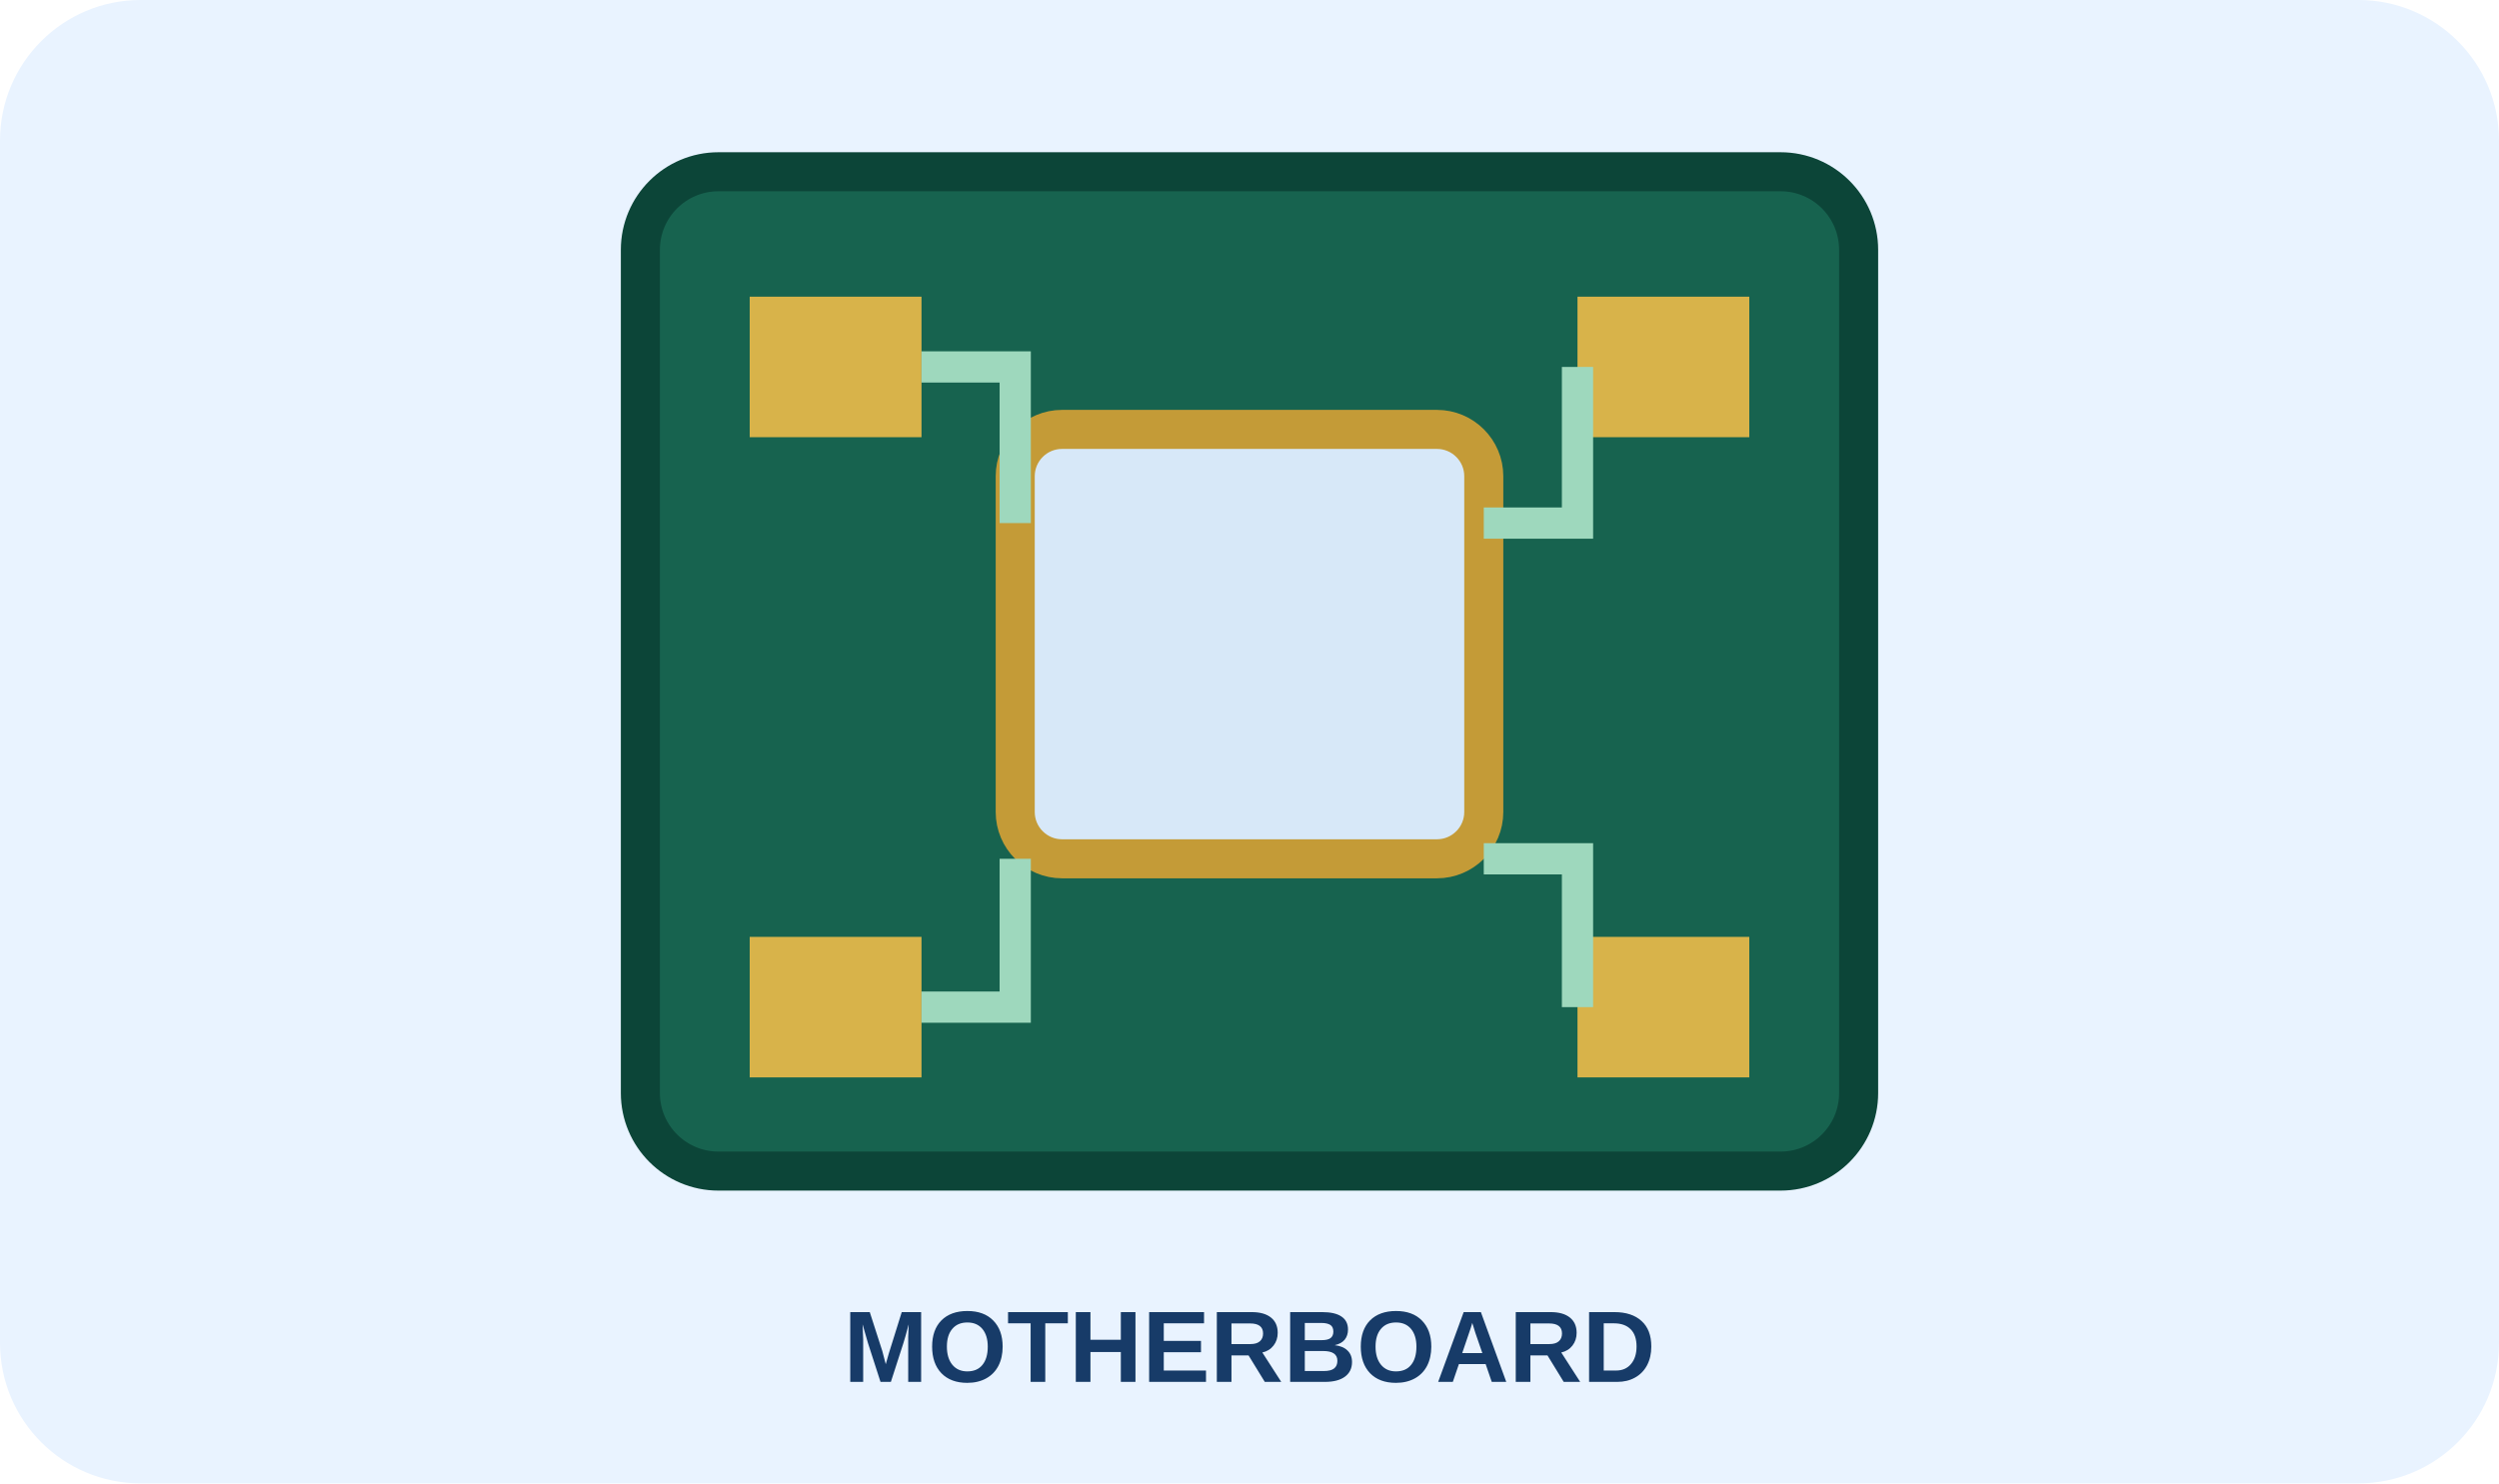
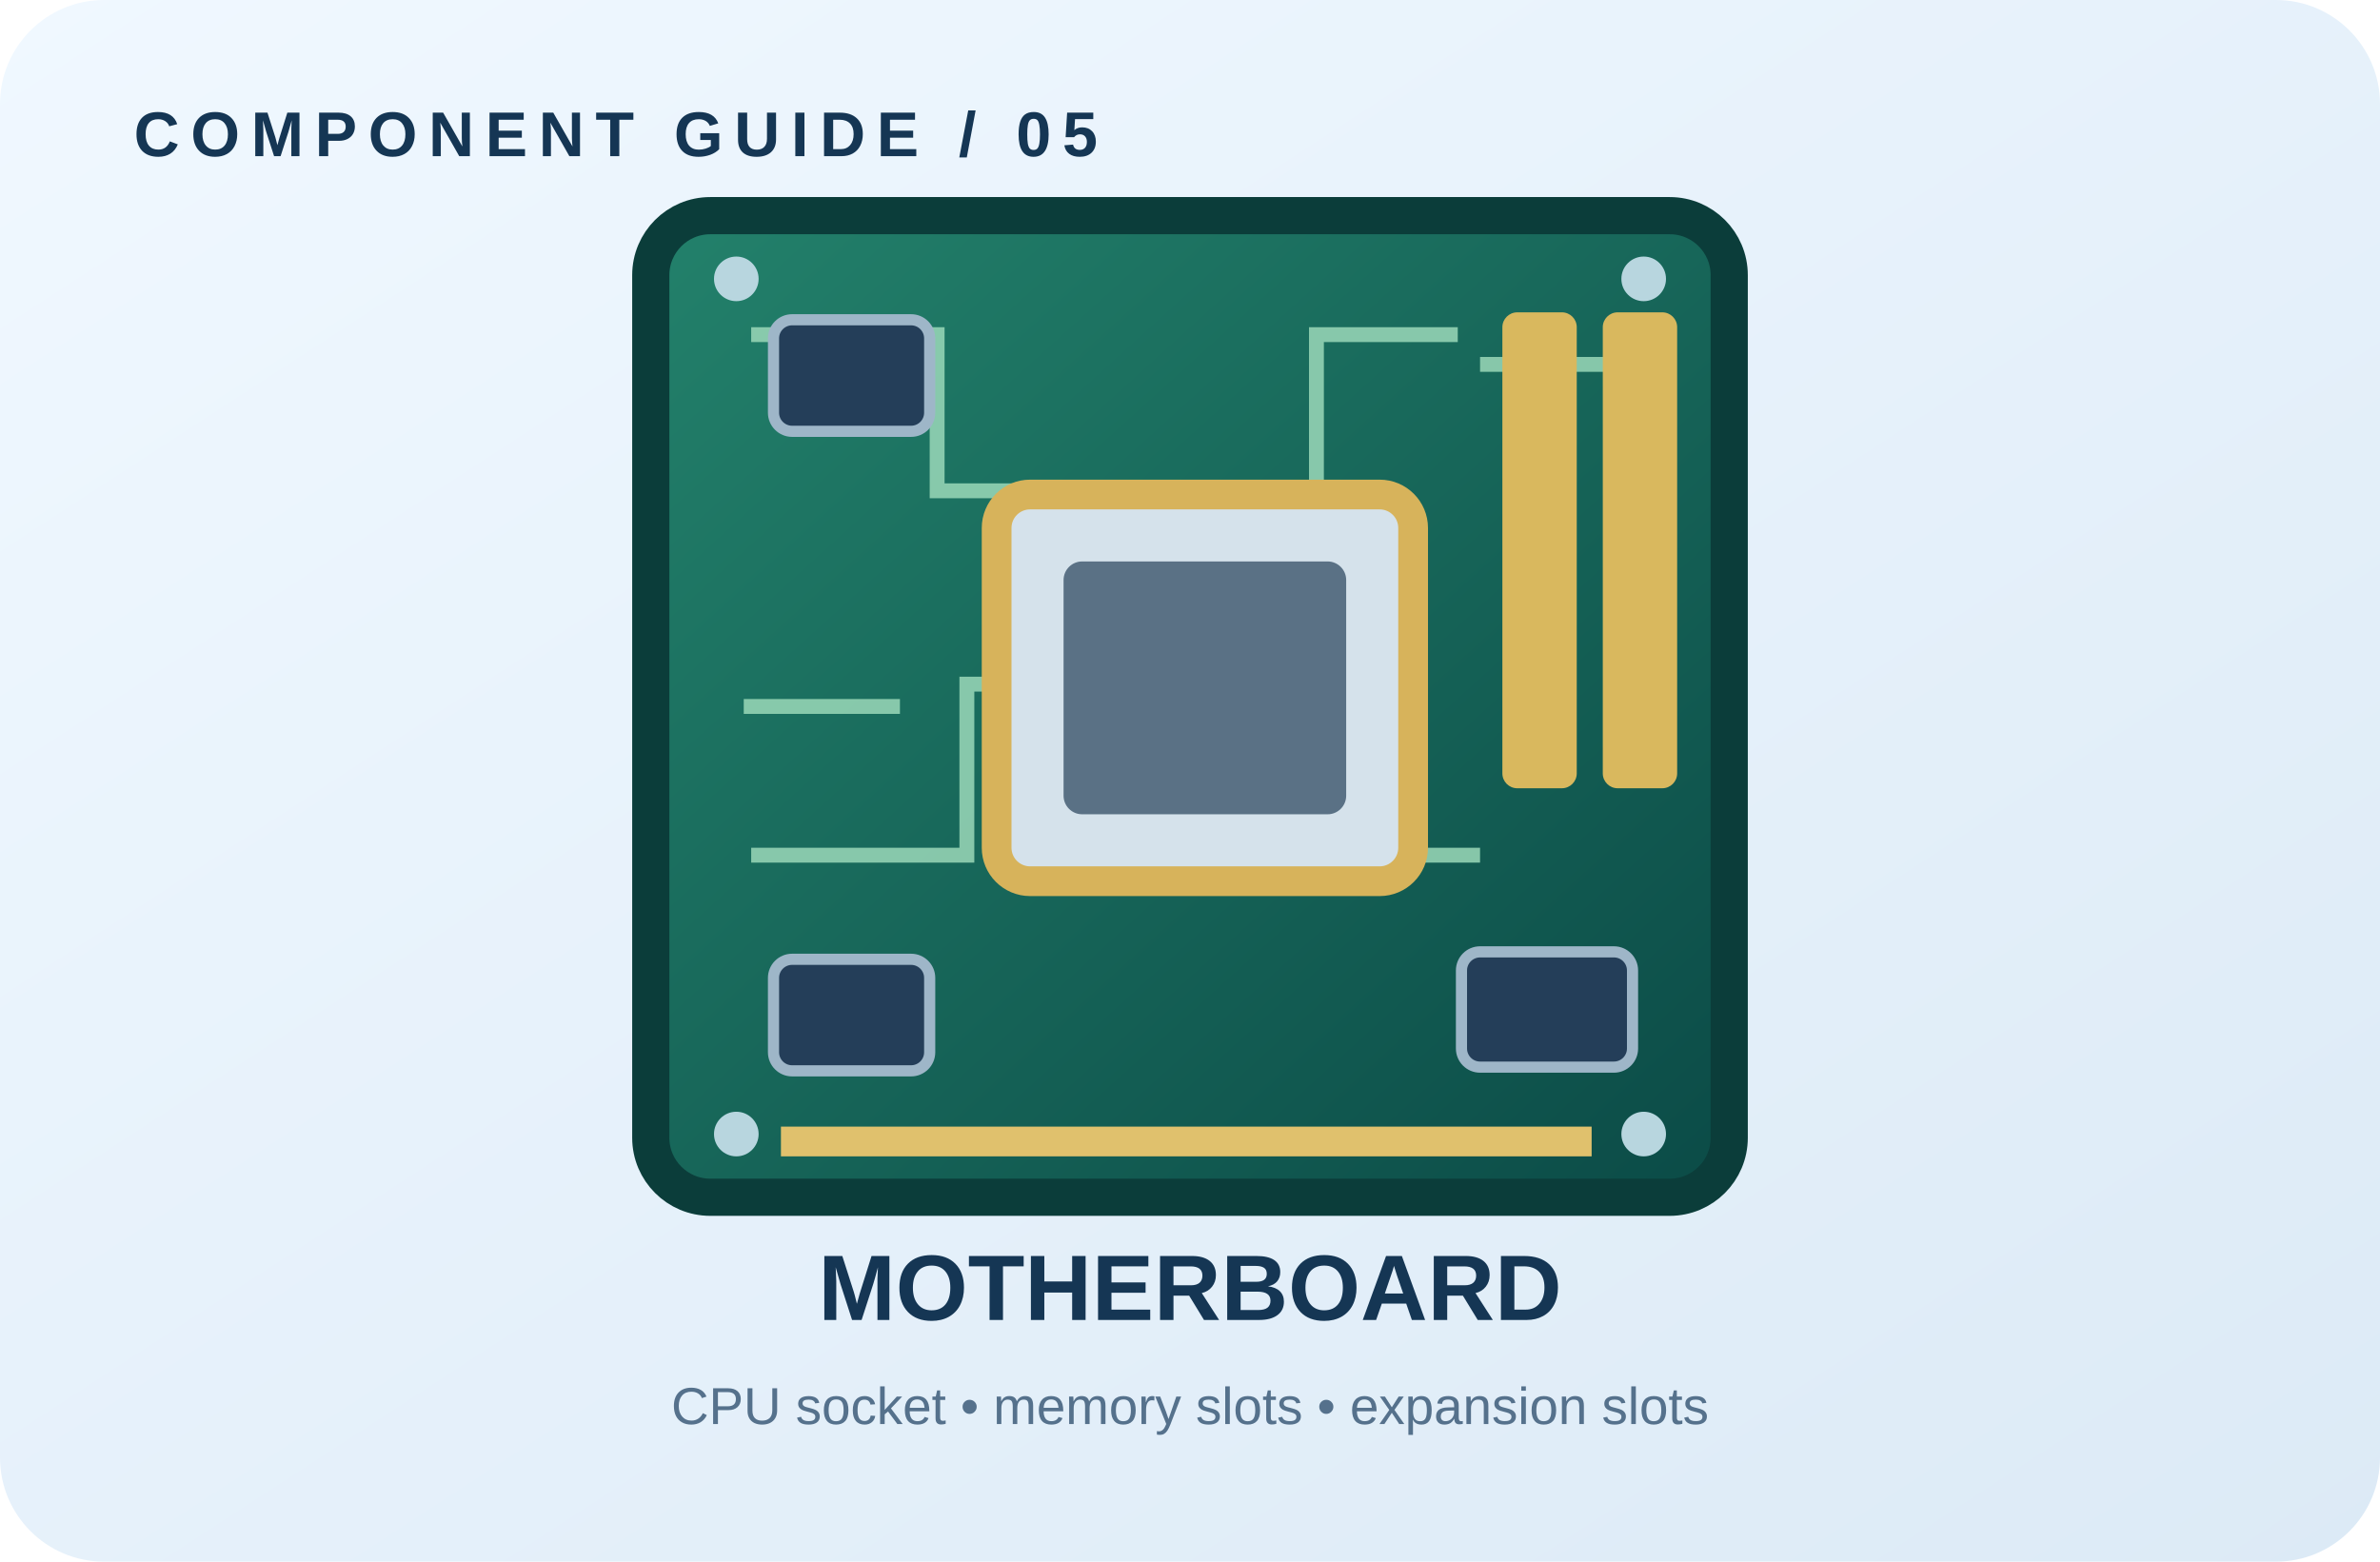
- <svg xmlns="http://www.w3.org/2000/svg" viewBox="0 0 320 190">
-   <rect width="320" height="190" rx="18" fill="#e9f3ff" />
-   <rect x="82" y="22" width="156" height="128" rx="10" fill="#17634f" stroke="#0c4538" stroke-width="5" />
-   <rect x="130" y="55" width="60" height="55" rx="6" fill="#d7e8f8" stroke="#c49b37" stroke-width="5" />
-   <g fill="#d8b34a">
-     <rect x="96" y="38" width="22" height="18" />
-     <rect x="202" y="38" width="22" height="18" />
-     <rect x="96" y="120" width="22" height="18" />
-     <rect x="202" y="120" width="22" height="18" />
+ <svg xmlns="http://www.w3.org/2000/svg" viewBox="0 0 640 420" role="img" aria-labelledby="t d">
+   <defs>
+     <linearGradient id="bg" x2="1" y2="1">
+       <stop stop-color="#f0f8ff" />
+       <stop offset="1" stop-color="#dceaf6" />
+     </linearGradient>
+     <linearGradient id="pcb" x2="1" y2="1">
+       <stop stop-color="#23816b" />
+       <stop offset="1" stop-color="#0b4b47" />
+     </linearGradient>
+   </defs>
+   <rect width="640" height="420" rx="28" fill="url(#bg)" />
+   <g transform="translate(320 190)">
+     <rect x="-145" y="-132" width="290" height="264" rx="16" fill="url(#pcb)" stroke="#0b3d3a" stroke-width="10" />
+     <g stroke="#9ad8b8" stroke-width="4" fill="none" opacity=".85">
+       <path d="M-118-100h50v42h42m-92 98h58v-46h42m90-94h-38v48h-38m82 92h-44v-40h-40M-120 0h42m156-92h38" />
+     </g>
+     <rect x="-52" y="-57" width="112" height="104" rx="9" fill="#d5e2eb" stroke="#d7b35b" stroke-width="8" />
+     <rect x="-34" y="-39" width="76" height="68" rx="5" fill="#5a7185" />
+     <g fill="#d9b85e">
+       <rect x="84" y="-106" width="20" height="128" rx="4" />
+       <rect x="111" y="-106" width="20" height="128" rx="4" />
+     </g>
+     <g fill="#243e59" stroke="#9eb6c8" stroke-width="3">
+       <rect x="-112" y="-104" width="42" height="30" rx="5" />
+       <rect x="-112" y="68" width="42" height="30" rx="5" />
+       <rect x="73" y="66" width="46" height="31" rx="5" />
+     </g>
+     <path d="M-110 117h218" stroke="#e0c16d" stroke-width="8" />
+     <g fill="#b8d6df">
+       <circle cx="-122" cy="-115" r="6" />
+       <circle cx="122" cy="-115" r="6" />
+       <circle cx="-122" cy="115" r="6" />
+       <circle cx="122" cy="115" r="6" />
+     </g>
  </g>
-   <g stroke="#9ed8bd" stroke-width="4" fill="none">
-     <path d="M118 47h12v20m60 0h12V47M118 129h12v-19m60 0h12v19" />
+   <g font-family="Arial,sans-serif" fill="#153654">
+     <text x="36" y="42" font-size="17" font-weight="700" letter-spacing="3">COMPONENT GUIDE  /  05</text>
+     <text x="320" y="355" text-anchor="middle" font-size="25" font-weight="700">MOTHERBOARD</text>
+     <text x="320" y="383" text-anchor="middle" font-size="14" fill="#55718c">CPU socket • memory slots • expansion slots</text>
  </g>
-   <text x="160" y="177" font-family="Arial" font-size="13" font-weight="bold" fill="#173b68" text-anchor="middle">MOTHERBOARD</text>
</svg>
